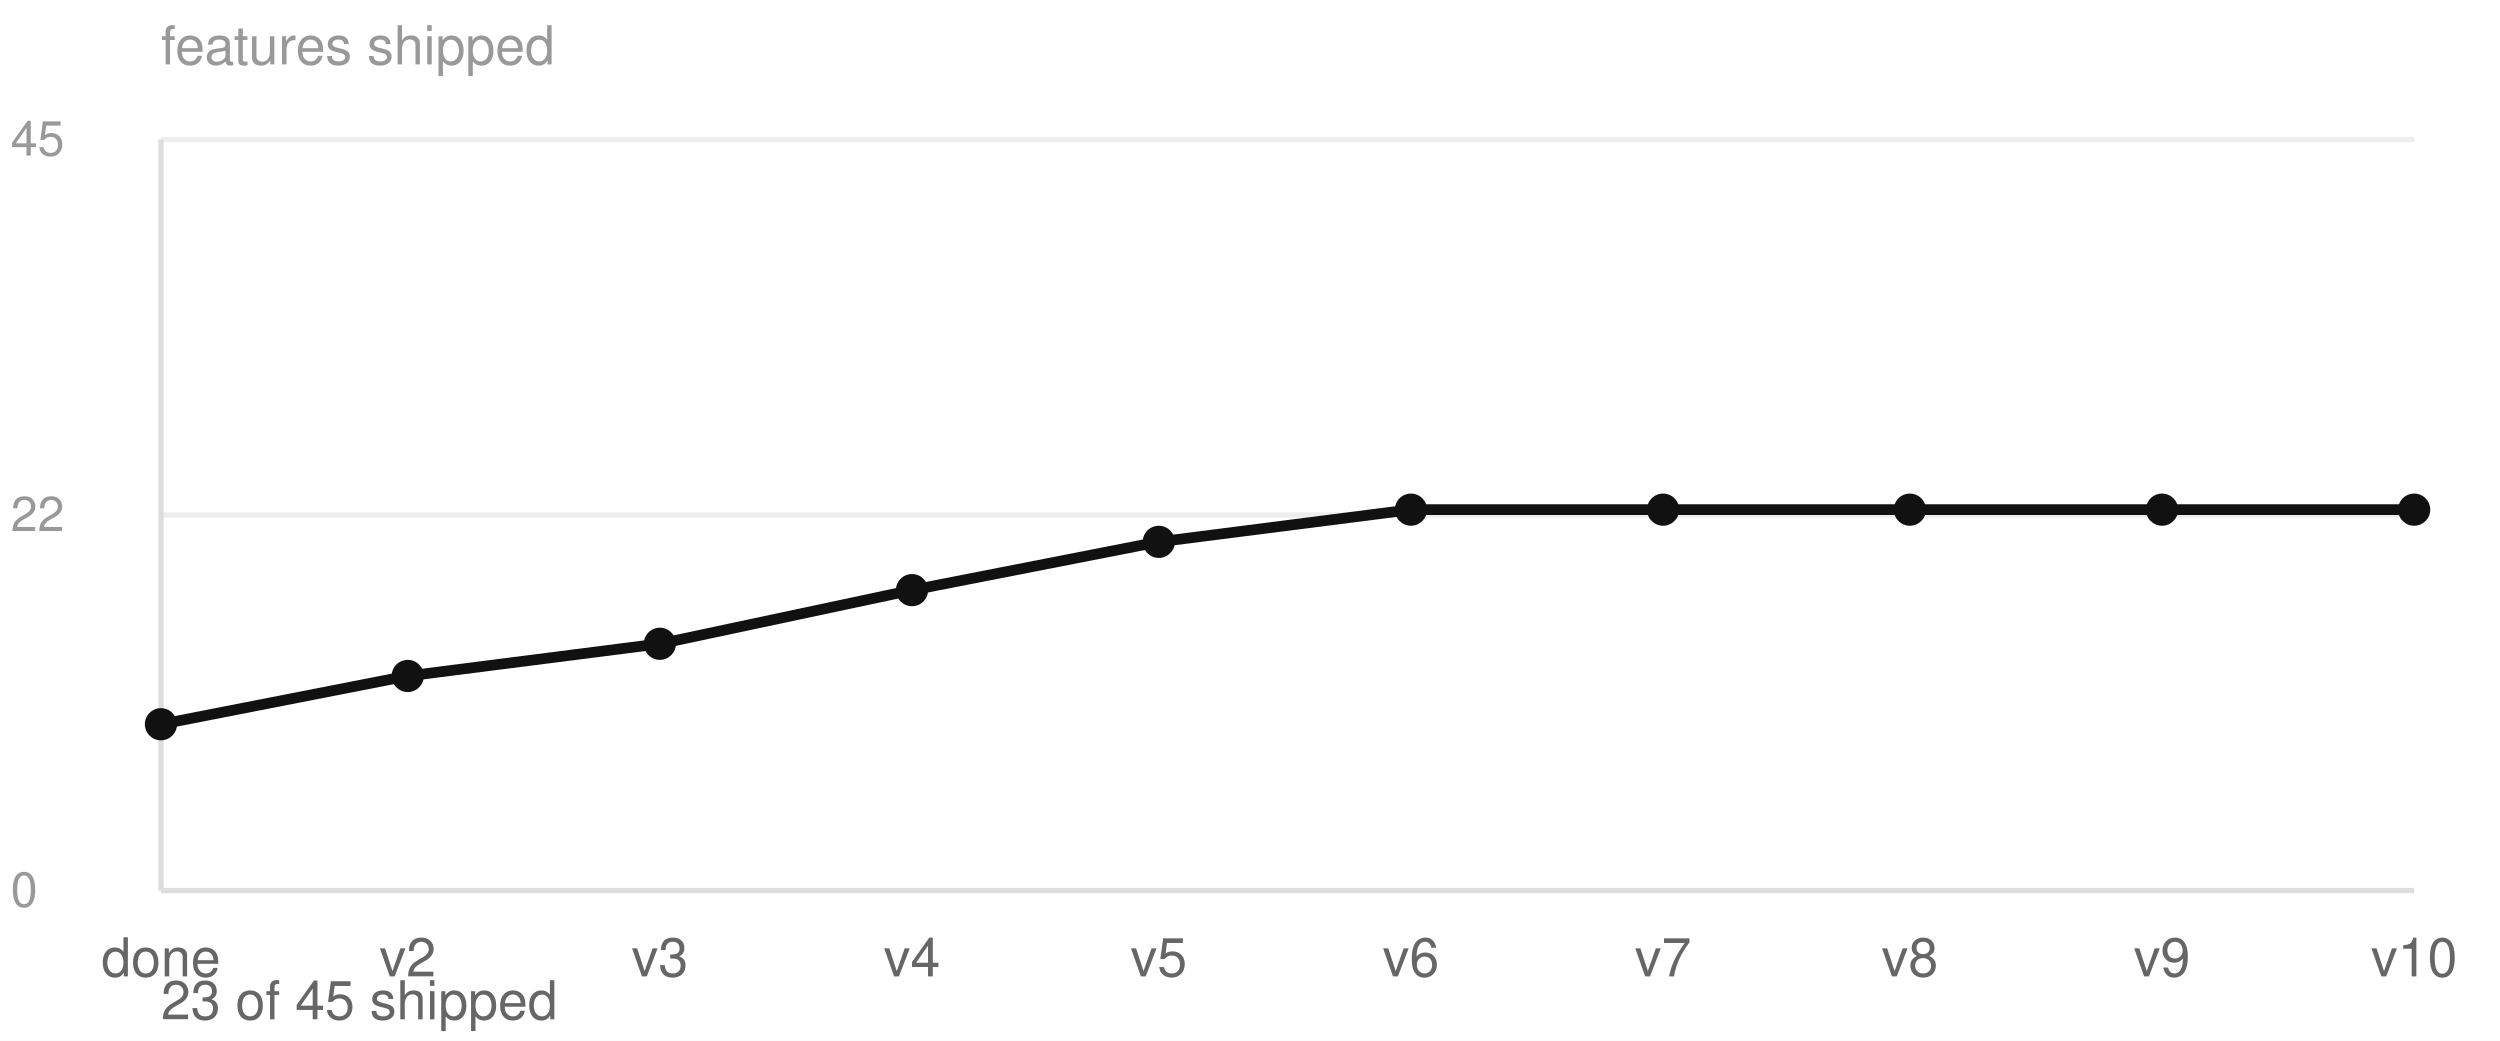
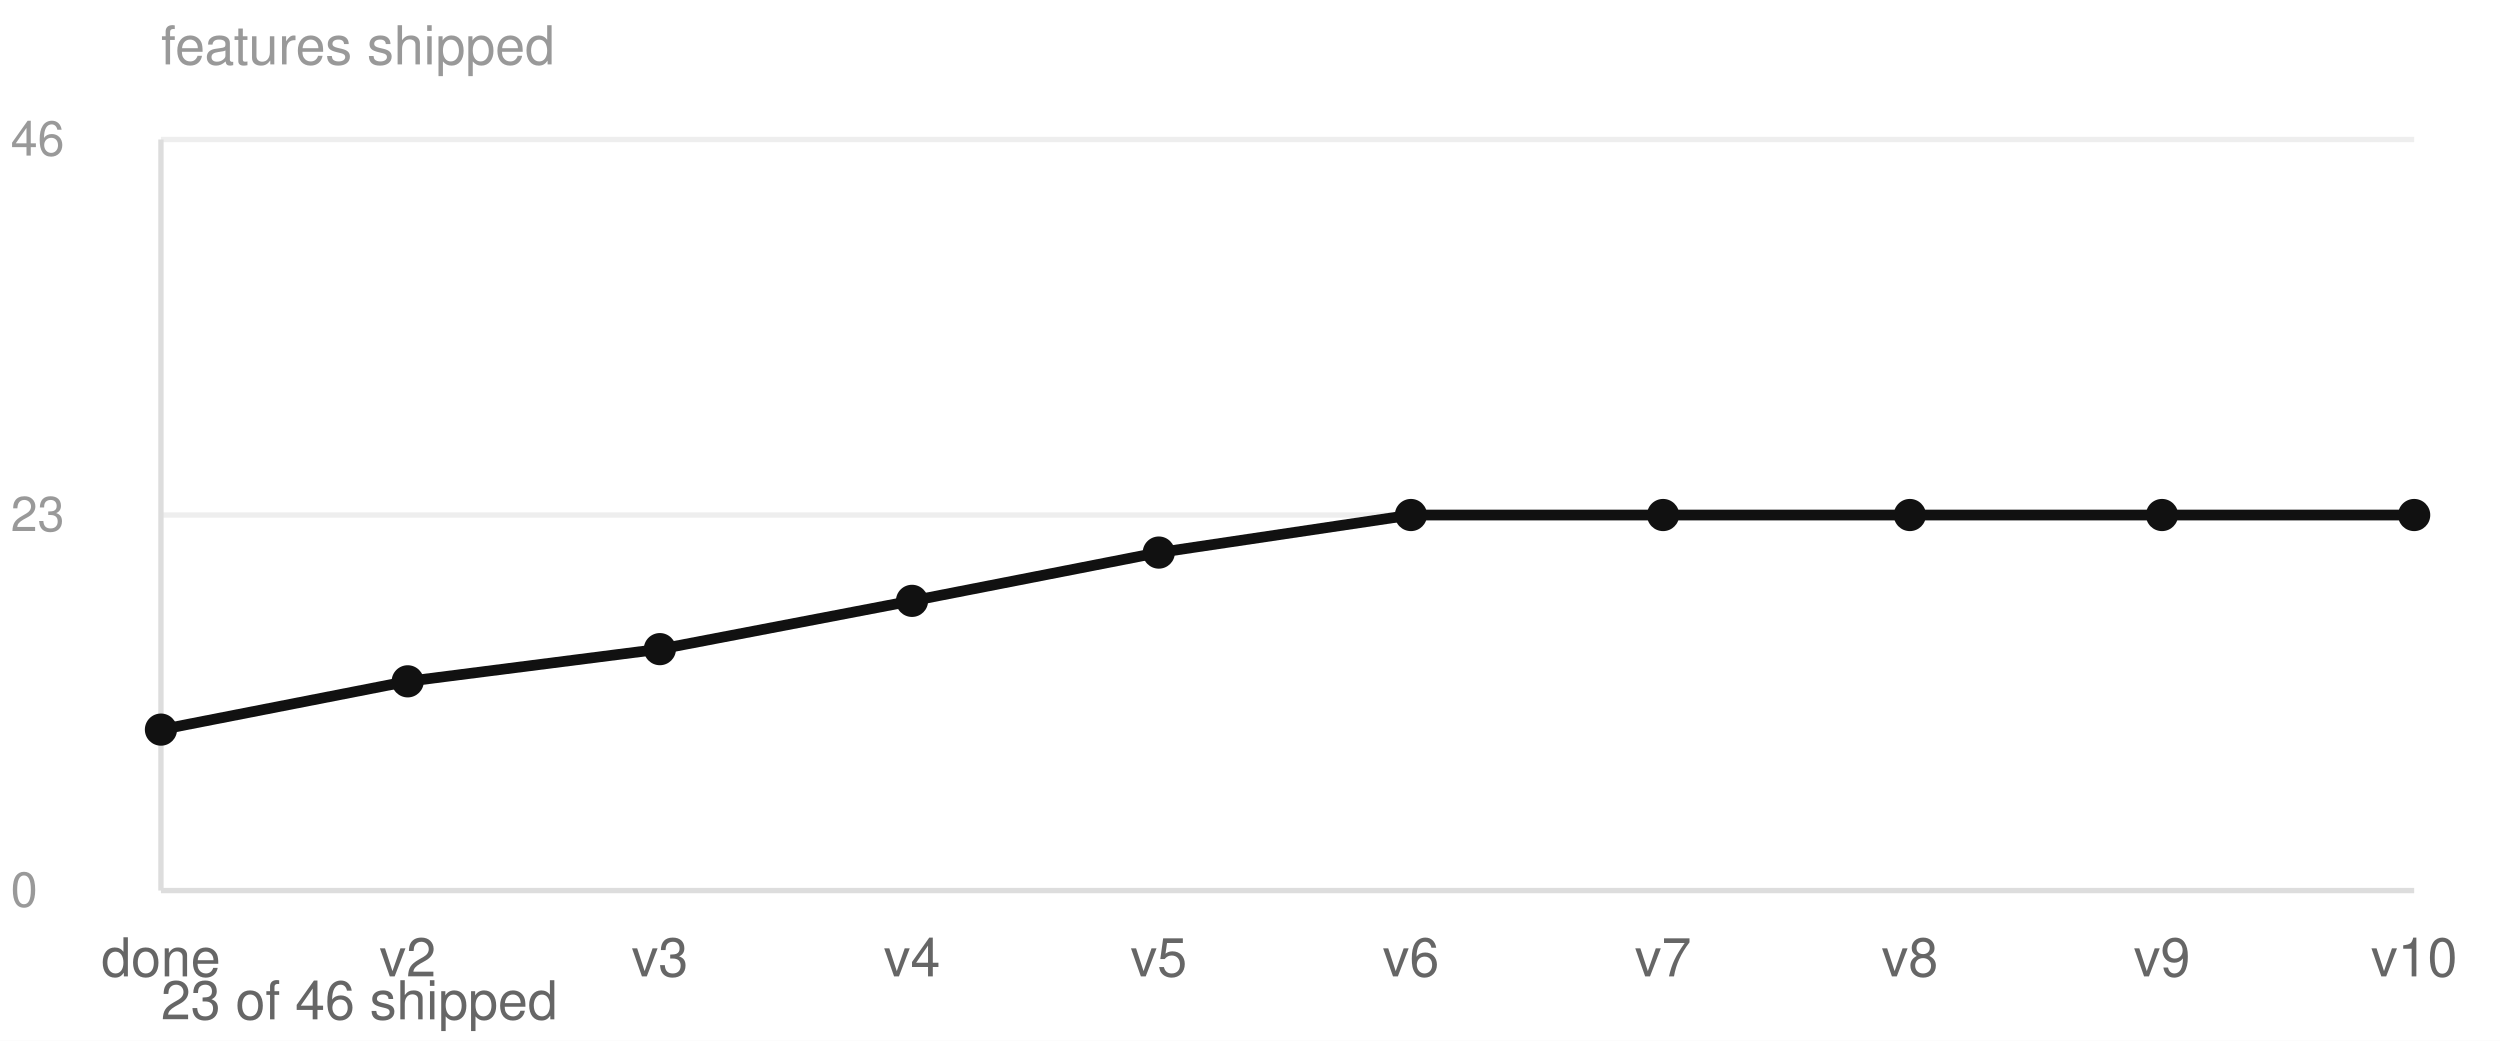
<svg xmlns="http://www.w3.org/2000/svg" width="466" height="194" viewBox="0 0 466 194">
  <rect width="100%" height="100%" fill="#ffffff" />
  <text x="30" y="12" font-family="-apple-system,Helvetica,Arial,sans-serif" font-size="10" fill="#999">features shipped</text>
  <line x1="30" y1="26" x2="450" y2="26" stroke="#eee" />
-   <text x="2" y="29" font-family="-apple-system,Helvetica,Arial,sans-serif" font-size="9" fill="#999">45</text>
+   <text x="2" y="29" font-family="-apple-system,Helvetica,Arial,sans-serif" font-size="9" fill="#999">46</text>
  <line x1="30" y1="96" x2="450" y2="96" stroke="#eee" />
-   <text x="2" y="99" font-family="-apple-system,Helvetica,Arial,sans-serif" font-size="9" fill="#999">22</text>
+   <text x="2" y="99" font-family="-apple-system,Helvetica,Arial,sans-serif" font-size="9" fill="#999">23</text>
  <line x1="30" y1="26" x2="30" y2="166" stroke="#ddd" />
  <line x1="30" y1="166" x2="450" y2="166" stroke="#ddd" />
  <text x="2" y="169" font-family="-apple-system,Helvetica,Arial,sans-serif" font-size="9" fill="#999">0</text>
-   <polyline points="30,135 76,126 123,120 170,110 216,101 263,95 310,95 356,95 403,95 450,95 " fill="none" stroke="#111" stroke-width="2" />
-   <circle cx="30" cy="135" r="3" fill="#111" />
-   <circle cx="76" cy="126" r="3" fill="#111" />
-   <circle cx="123" cy="120" r="3" fill="#111" />
-   <circle cx="170" cy="110" r="3" fill="#111" />
-   <circle cx="216" cy="101" r="3" fill="#111" />
-   <circle cx="263" cy="95" r="3" fill="#111" />
-   <circle cx="310" cy="95" r="3" fill="#111" />
-   <circle cx="356" cy="95" r="3" fill="#111" />
-   <circle cx="403" cy="95" r="3" fill="#111" />
-   <circle cx="450" cy="95" r="3" fill="#111" />
+   <polyline points="30,136 76,127 123,121 170,112 216,103 263,96 310,96 356,96 403,96 450,96 " fill="none" stroke="#111" stroke-width="2" />
+   <circle cx="30" cy="136" r="3" fill="#111" />
+   <circle cx="76" cy="127" r="3" fill="#111" />
+   <circle cx="123" cy="121" r="3" fill="#111" />
+   <circle cx="170" cy="112" r="3" fill="#111" />
+   <circle cx="216" cy="103" r="3" fill="#111" />
+   <circle cx="263" cy="96" r="3" fill="#111" />
+   <circle cx="310" cy="96" r="3" fill="#111" />
+   <circle cx="356" cy="96" r="3" fill="#111" />
+   <circle cx="403" cy="96" r="3" fill="#111" />
+   <circle cx="450" cy="96" r="3" fill="#111" />
  <text x="30" y="182" font-family="-apple-system,Helvetica,Arial,sans-serif" font-size="10" fill="#666" text-anchor="middle">done</text>
  <text x="76" y="182" font-family="-apple-system,Helvetica,Arial,sans-serif" font-size="10" fill="#666" text-anchor="middle">v2</text>
  <text x="123" y="182" font-family="-apple-system,Helvetica,Arial,sans-serif" font-size="10" fill="#666" text-anchor="middle">v3</text>
  <text x="170" y="182" font-family="-apple-system,Helvetica,Arial,sans-serif" font-size="10" fill="#666" text-anchor="middle">v4</text>
  <text x="216" y="182" font-family="-apple-system,Helvetica,Arial,sans-serif" font-size="10" fill="#666" text-anchor="middle">v5</text>
  <text x="263" y="182" font-family="-apple-system,Helvetica,Arial,sans-serif" font-size="10" fill="#666" text-anchor="middle">v6</text>
  <text x="310" y="182" font-family="-apple-system,Helvetica,Arial,sans-serif" font-size="10" fill="#666" text-anchor="middle">v7</text>
  <text x="356" y="182" font-family="-apple-system,Helvetica,Arial,sans-serif" font-size="10" fill="#666" text-anchor="middle">v8</text>
  <text x="403" y="182" font-family="-apple-system,Helvetica,Arial,sans-serif" font-size="10" fill="#666" text-anchor="middle">v9</text>
  <text x="450" y="182" font-family="-apple-system,Helvetica,Arial,sans-serif" font-size="10" fill="#666" text-anchor="middle">v10</text>
-   <text x="30" y="190" font-family="-apple-system,Helvetica,Arial,sans-serif" font-size="10" fill="#666">23 of 45 shipped</text>
+   <text x="30" y="190" font-family="-apple-system,Helvetica,Arial,sans-serif" font-size="10" fill="#666">23 of 46 shipped</text>
</svg>
